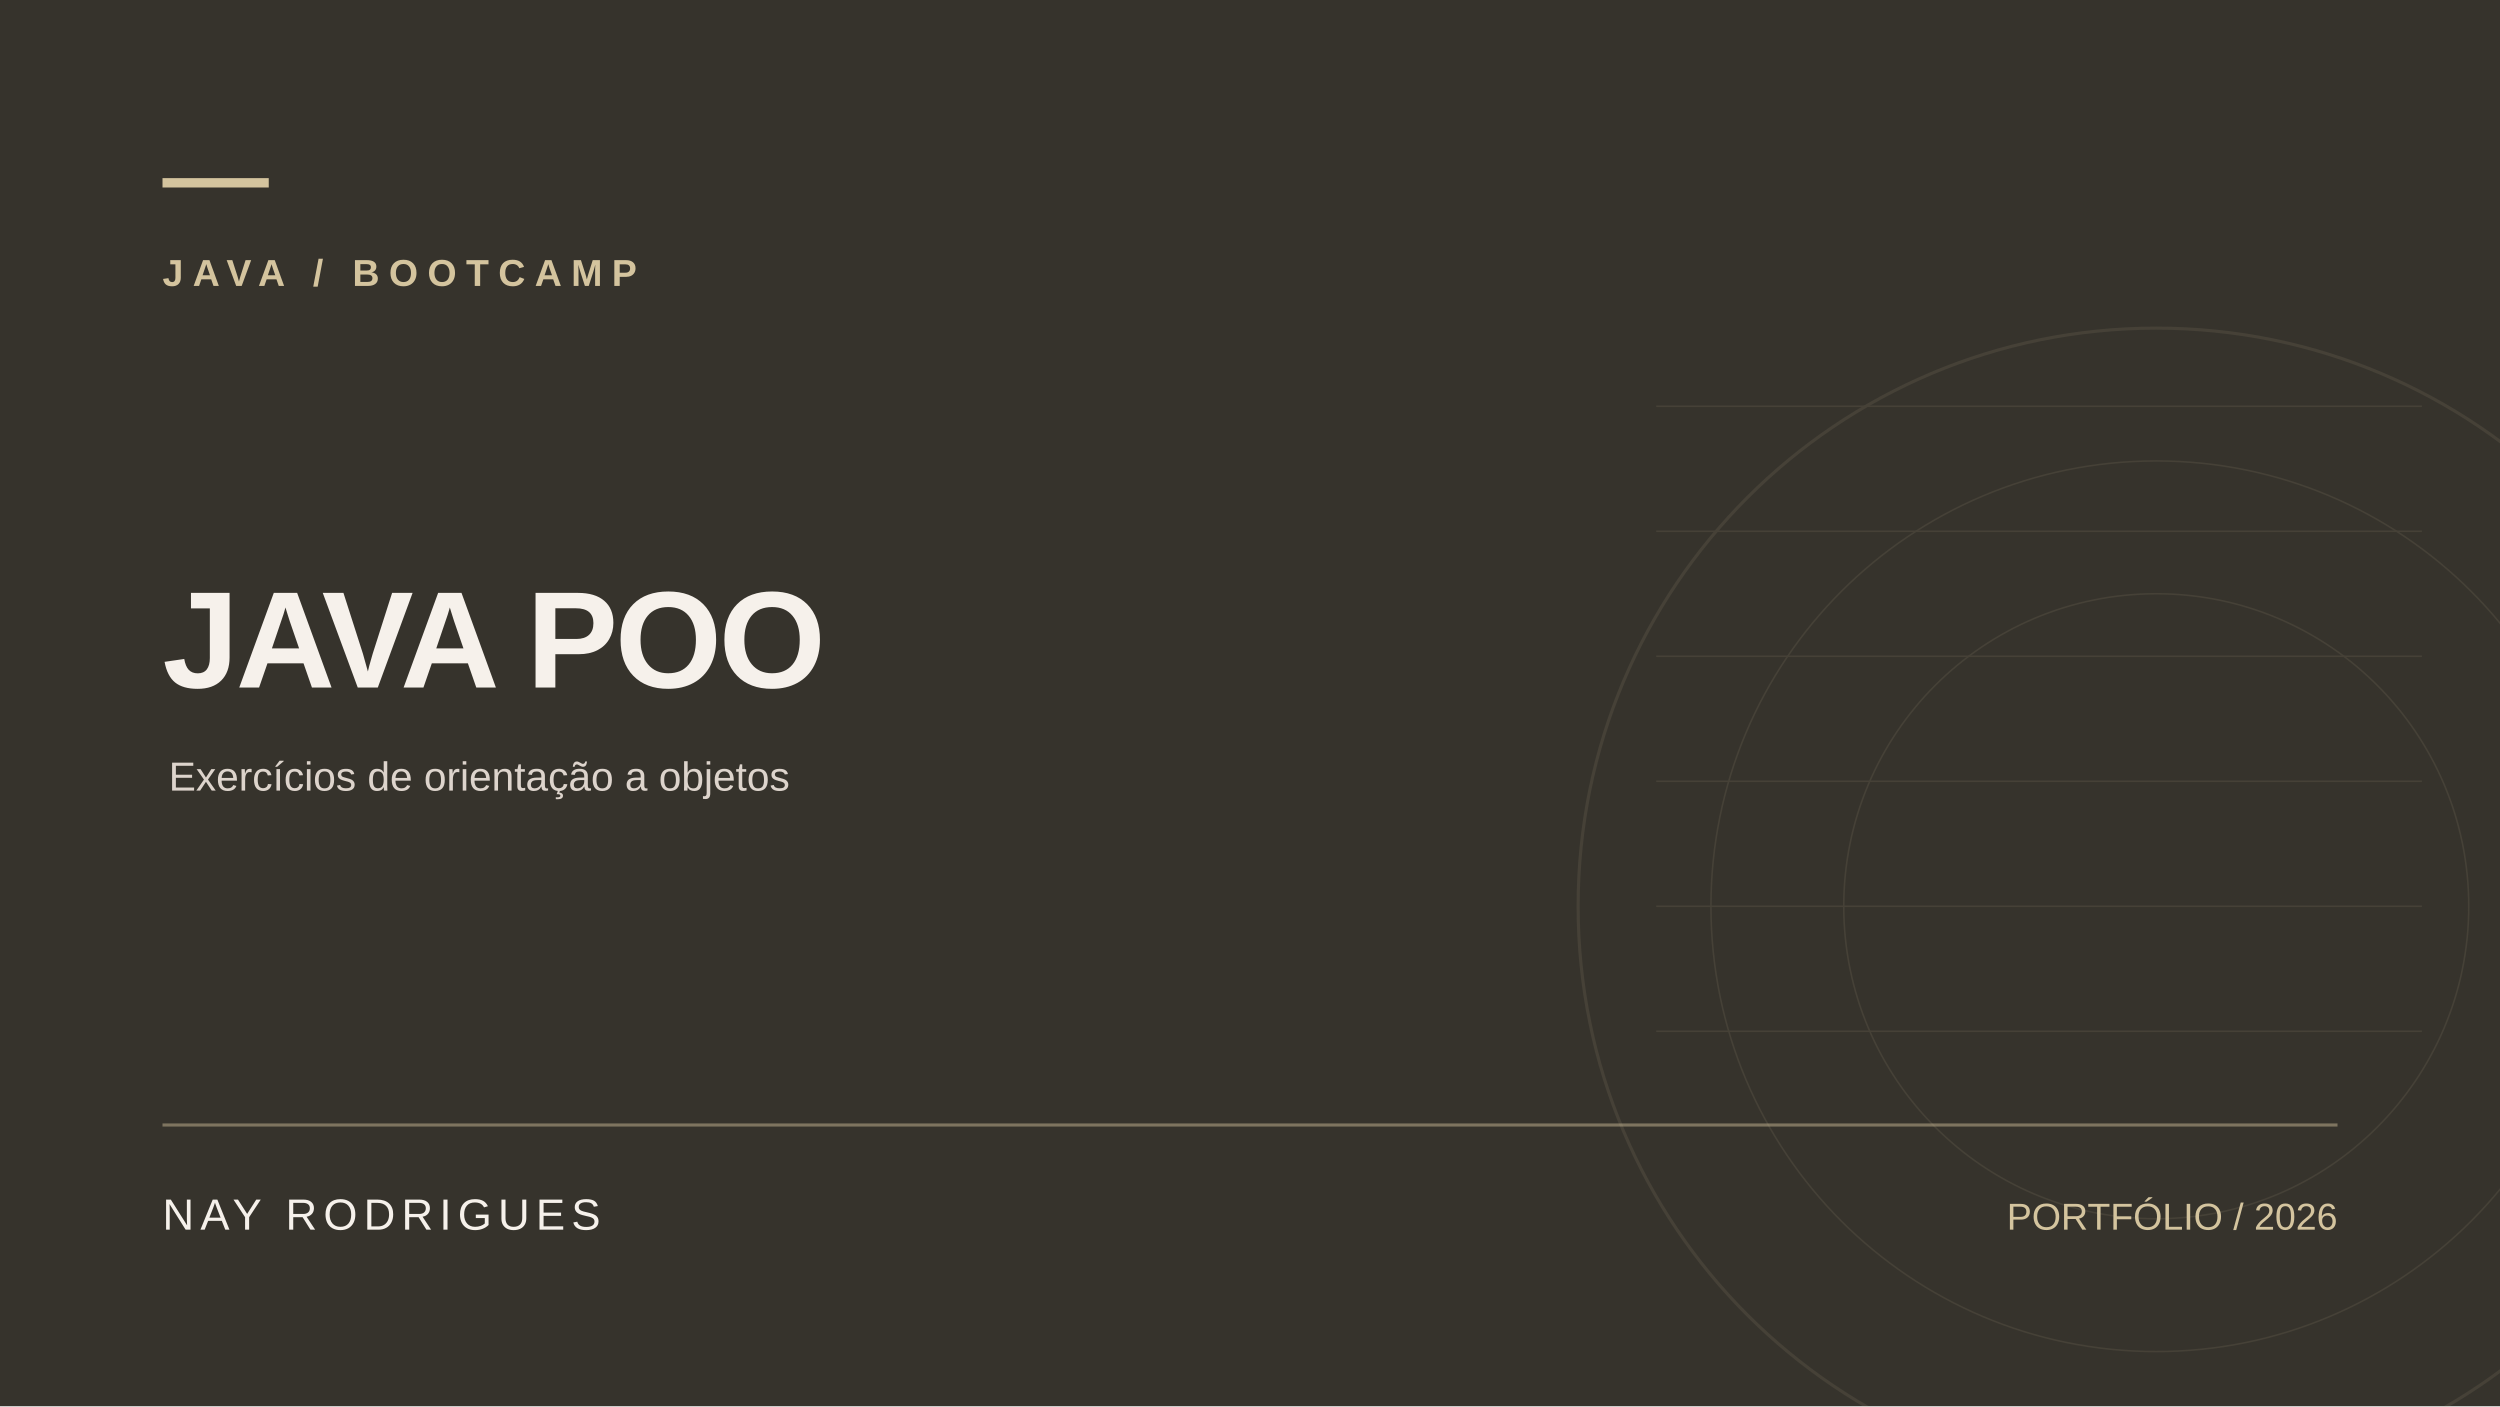
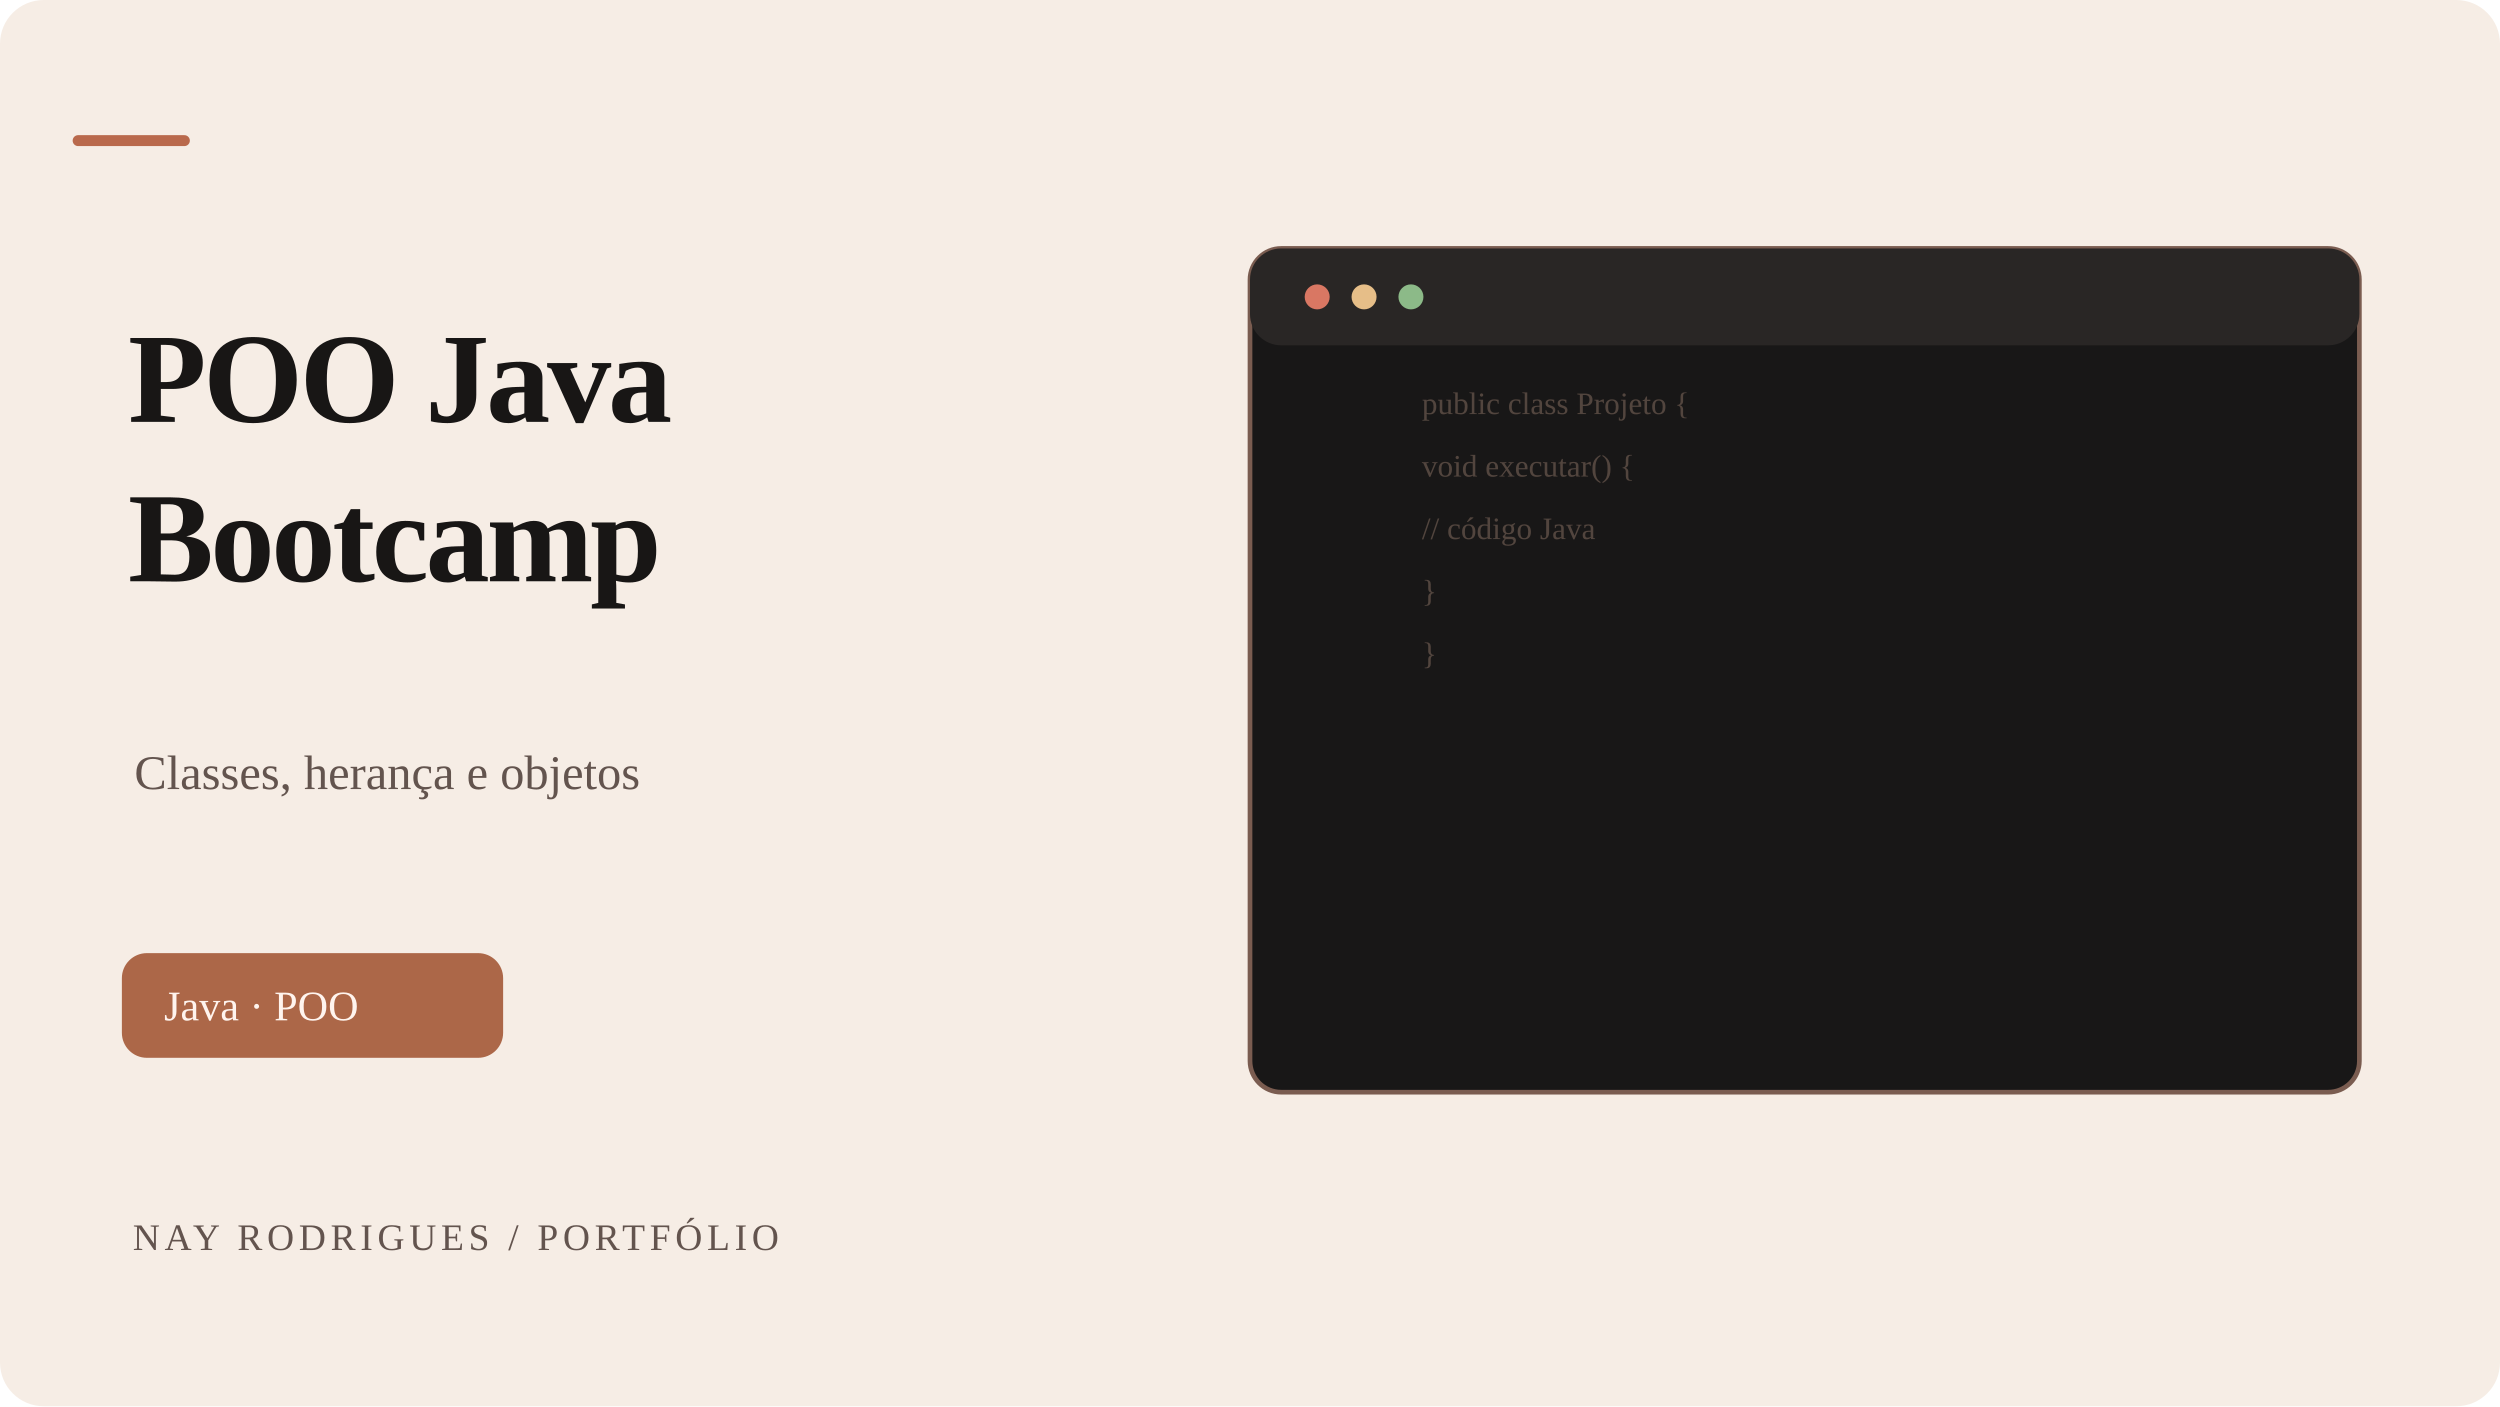
<svg xmlns="http://www.w3.org/2000/svg" width="1600" height="900" viewBox="0 0 1600 900">
-   <rect width="1600" height="900" fill="#36332C" />
-   <g opacity=".1" stroke="#D4C49E" fill="none">
-     <circle cx="1380" cy="580" r="370" stroke-width="2" />
-     <circle cx="1380" cy="580" r="285" />
-     <circle cx="1380" cy="580" r="200" />
-     <path d="M1060 260 H1550 M1060 340 H1550 M1060 420 H1550 M1060 500 H1550 M1060 580 H1550 M1060 660 H1550" />
-   </g>
-   <rect x="104" y="114" width="68" height="6" fill="#D4C49E" />
-   <text x="104" y="183" fill="#D4C49E" font-family="Arial,Helvetica,sans-serif" font-size="24" font-weight="600" letter-spacing="6">JAVA / BOOTCAMP</text>
-   <text x="104" y="440" fill="#F6F1EB" font-family="Arial,Helvetica,sans-serif" font-size="88" font-weight="700" letter-spacing="-2">JAVA POO</text>
-   <text x="108" y="506" fill="#DDD4CC" font-family="Arial,Helvetica,sans-serif" font-size="26">Exercícios de orientação a objetos</text>
-   <path d="M104 720 H1496" stroke="#D4C49E" stroke-width="2" opacity=".45" />
-   <text x="104" y="787" fill="#F6F1EB" font-family="Arial,Helvetica,sans-serif" font-size="28" letter-spacing="4">NAY RODRIGUES</text>
-   <text x="1496" y="787" text-anchor="end" fill="#D4C49E" font-family="Arial,Helvetica,sans-serif" font-size="24">PORTFÓLIO / 2026</text>
+   <rect width="1600" height="900" rx="28" fill="#F6EDE5" />
+   <path d="M50 90 H118" stroke="#B9694C" stroke-width="7" stroke-linecap="round" />
+   <text x="82" y="270" font-size="82" font-weight="700" fill="#181615" letter-spacing="-2">POO Java</text>
+   <text x="82" y="372" font-size="82" font-weight="700" fill="#181615" letter-spacing="-2">Bootcamp</text>
+   <text x="86" y="505" font-size="31" fill="#63544E">Classes, herança e objetos</text>
+   <rect x="78" y="610" width="244" height="67" rx="16" fill="#AC6748" />
+   <text x="105" y="653" font-size="27" fill="#FFF4EE">Java · POO</text>
+   <text x="85" y="800" font-size="24" letter-spacing="3" fill="#63544E">NAY RODRIGUES / PORTFÓLIO</text>
+   <rect x="800" y="159" width="710" height="540" rx="20" fill="#181717" stroke="#7A5C50" stroke-width="3" />
+   <rect x="800" y="159" width="710" height="62" rx="20" fill="#292625" />
+   <circle cx="843" cy="190" r="8" fill="#D97763" />
+   <circle cx="873" cy="190" r="8" fill="#E6BE88" />
+   <circle cx="903" cy="190" r="8" fill="#8CBA88" />
+   <text x="910" y="265" font-size="20" fill="#52453E">public class Projeto {</text>
+   <text x="910" y="305" font-size="20" fill="#52453E">    void executar() {</text>
+   <text x="910" y="345" font-size="20" fill="#52453E">       // código Java</text>
+   <text x="910" y="385" font-size="20" fill="#52453E">    }</text>
+   <text x="910" y="425" font-size="20" fill="#52453E">}</text>
</svg>
